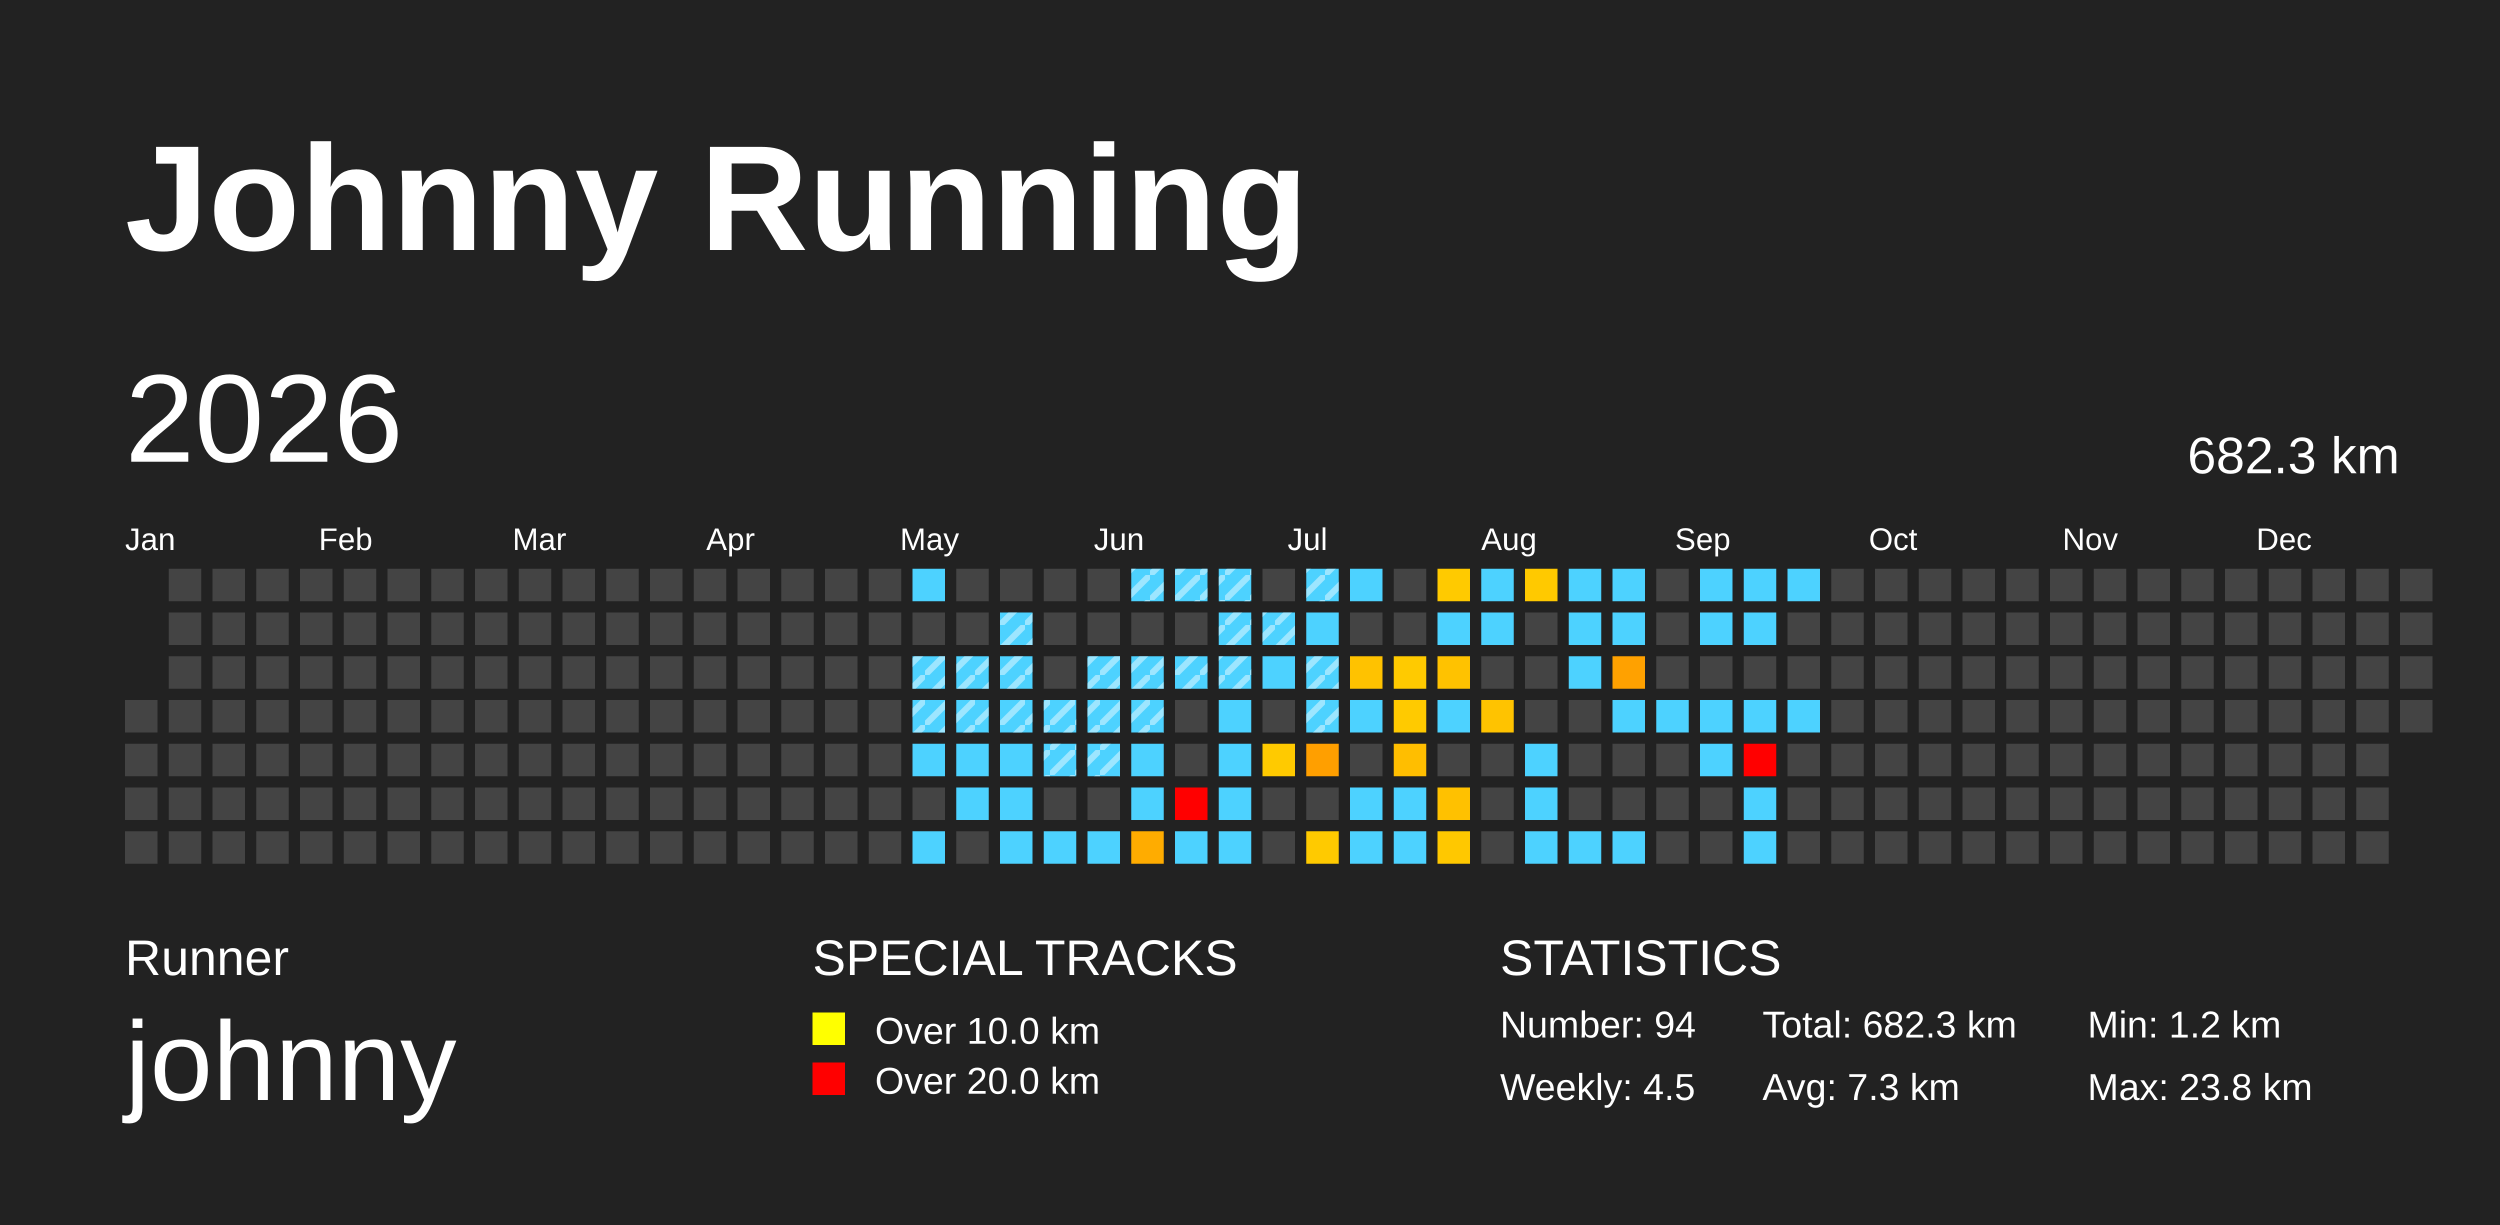
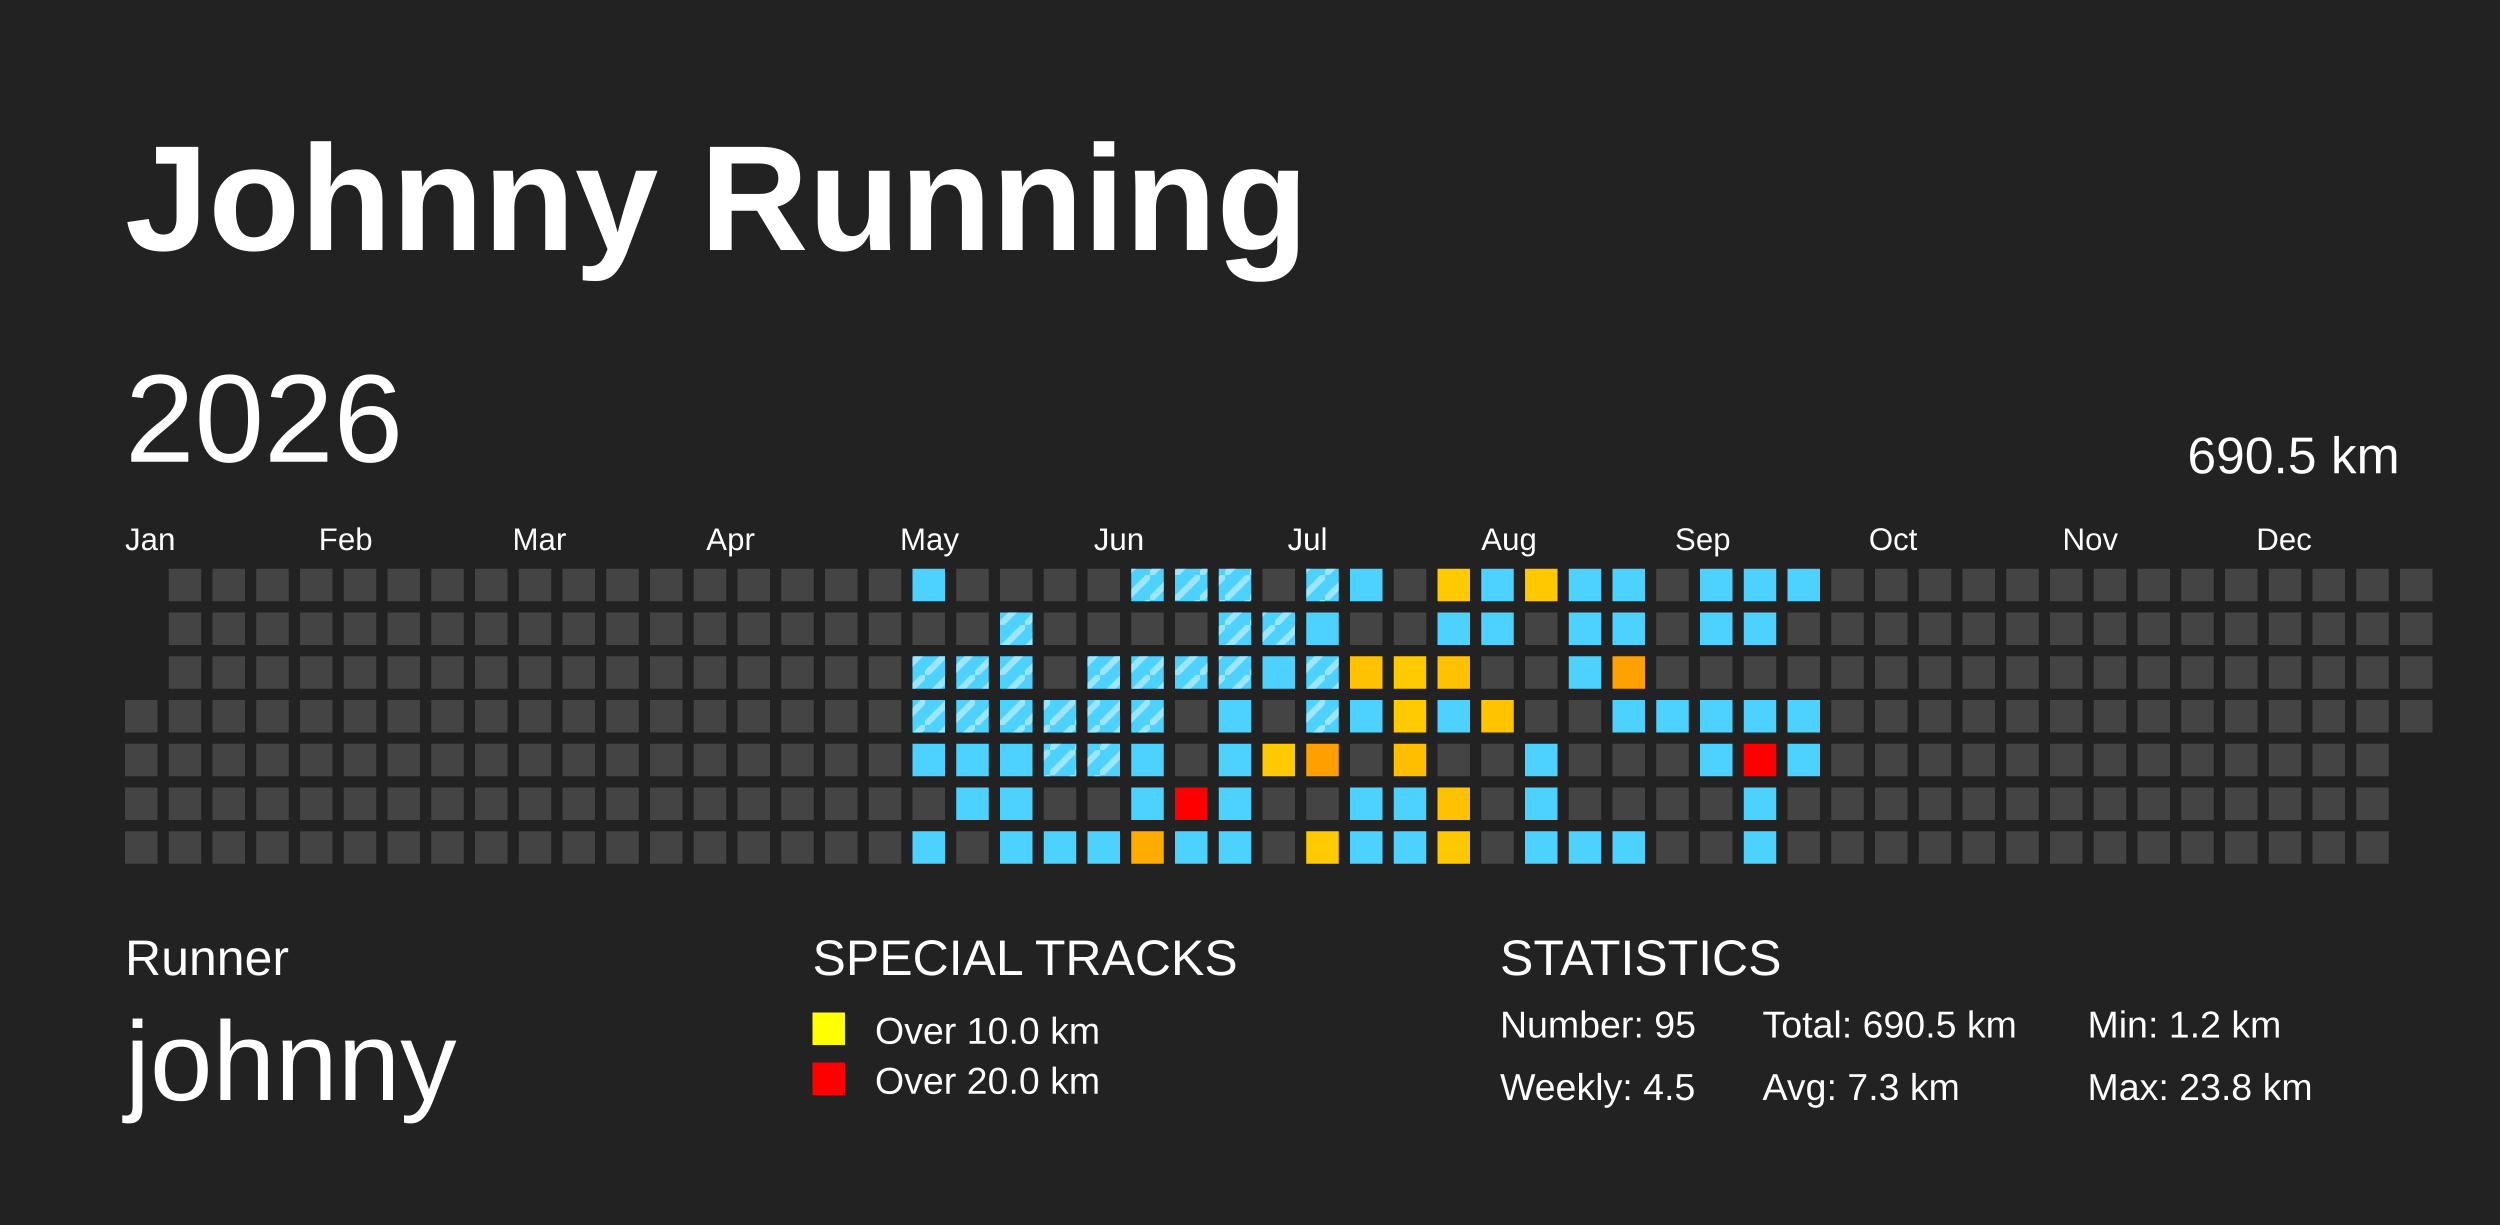
<svg xmlns="http://www.w3.org/2000/svg" baseProfile="full" height="98mm" version="1.1" viewBox="0,0,200,98" width="200mm">
  <defs>
    <pattern height="2" id="indoor-stripe" patternUnits="userSpaceOnUse" width="2">
      <line stroke="white" stroke-opacity="0.45" stroke-width="0.5" x1="0" x2="2" y1="2" y2="0" />
    </pattern>
  </defs>
  <rect fill="#222222" height="98" width="200" x="0" y="0" />
  <text fill="#FFFFFF" style="font-size:12px; font-family:Arial; font-weight:bold;" x="10" y="20">Johnny Running</text>
  <text fill="#FFFFFF" style="font-size:4px; font-family:Arial" x="10" y="78">Runner</text>
  <text fill="#FFFFFF" style="font-size:9px; font-family:Arial" x="10" y="88">johnny</text>
  <text fill="#FFFFFF" style="font-size:4px; font-family:Arial" x="65" y="78">SPECIAL TRACKS</text>
  <rect fill="yellow" height="2.6" width="2.6" x="65" y="81" />
  <text fill="#FFFFFF" style="font-size:3px; font-family:Arial" x="70" y="83.5">Over 10.0 km</text>
  <rect fill="red" height="2.6" width="2.6" x="65" y="85" />
  <text fill="#FFFFFF" style="font-size:3px; font-family:Arial" x="70" y="87.5">Over 20.0 km</text>
  <text fill="#FFFFFF" style="font-size:4px; font-family:Arial" x="120" y="78">STATISTICS</text>
-   <text fill="#FFFFFF" style="font-size:3px; font-family:Arial" x="120" y="83">Number: 94</text>
+   <text fill="#FFFFFF" style="font-size:3px; font-family:Arial" x="120" y="83">Number: 95</text>
  <text fill="#FFFFFF" style="font-size:3px; font-family:Arial" x="120" y="88">Weekly: 4.5</text>
-   <text fill="#FFFFFF" style="font-size:3px; font-family:Arial" x="141" y="83">Total: 682.3 km</text>
+   <text fill="#FFFFFF" style="font-size:3px; font-family:Arial" x="141" y="83">Total: 690.5 km</text>
  <text fill="#FFFFFF" style="font-size:3px; font-family:Arial" x="141" y="88">Avg: 7.3 km</text>
  <text fill="#FFFFFF" style="font-size:3px; font-family:Arial" x="167" y="83">Min: 1.2 km</text>
  <text fill="#FFFFFF" style="font-size:3px; font-family:Arial" x="167" y="88">Max: 23.8 km</text>
  <text dominant-baseline="hanging" fill="#FFFFFF" style="font-size:10.0px; font-family:Arial;" x="10" y="30">2026</text>
-   <text dominant-baseline="hanging" fill="#FFFFFF" style="font-size:4.125px; font-family:Arial;" x="175" y="35">682.3 km</text>
+   <text dominant-baseline="hanging" fill="#FFFFFF" style="font-size:4.125px; font-family:Arial;" x="175" y="35">690.5 km</text>
  <text fill="#FFFFFF" style="font-size:2.5px; font-family:Arial" x="10.0" y="44">Jan</text>
  <text fill="#FFFFFF" style="font-size:2.5px; font-family:Arial" x="25.5" y="44">Feb</text>
  <text fill="#FFFFFF" style="font-size:2.5px; font-family:Arial" x="41.0" y="44">Mar</text>
  <text fill="#FFFFFF" style="font-size:2.5px; font-family:Arial" x="56.5" y="44">Apr</text>
  <text fill="#FFFFFF" style="font-size:2.5px; font-family:Arial" x="72.0" y="44">May</text>
  <text fill="#FFFFFF" style="font-size:2.5px; font-family:Arial" x="87.5" y="44">Jun</text>
  <text fill="#FFFFFF" style="font-size:2.5px; font-family:Arial" x="103.0" y="44">Jul</text>
  <text fill="#FFFFFF" style="font-size:2.5px; font-family:Arial" x="118.5" y="44">Aug</text>
  <text fill="#FFFFFF" style="font-size:2.5px; font-family:Arial" x="134.0" y="44">Sep</text>
  <text fill="#FFFFFF" style="font-size:2.5px; font-family:Arial" x="149.5" y="44">Oct</text>
  <text fill="#FFFFFF" style="font-size:2.5px; font-family:Arial" x="165.0" y="44">Nov</text>
  <text fill="#FFFFFF" style="font-size:2.5px; font-family:Arial" x="180.5" y="44">Dec</text>
  <rect fill="#444444" height="2.6" width="2.6" x="10.0" y="56.0" />
  <rect fill="#444444" height="2.6" width="2.6" x="10.0" y="59.5" />
  <rect fill="#444444" height="2.6" width="2.6" x="10.0" y="63.0" />
  <rect fill="#444444" height="2.6" width="2.6" x="10.0" y="66.5" />
  <rect fill="#444444" height="2.6" width="2.6" x="13.5" y="45.5" />
  <rect fill="#444444" height="2.6" width="2.6" x="13.5" y="49.0" />
  <rect fill="#444444" height="2.6" width="2.6" x="13.5" y="52.5" />
  <rect fill="#444444" height="2.6" width="2.6" x="13.5" y="56.0" />
  <rect fill="#444444" height="2.6" width="2.6" x="13.5" y="59.5" />
  <rect fill="#444444" height="2.6" width="2.6" x="13.5" y="63.0" />
  <rect fill="#444444" height="2.6" width="2.6" x="13.5" y="66.5" />
  <rect fill="#444444" height="2.6" width="2.6" x="17.0" y="45.5" />
  <rect fill="#444444" height="2.6" width="2.6" x="17.0" y="49.0" />
  <rect fill="#444444" height="2.6" width="2.6" x="17.0" y="52.5" />
  <rect fill="#444444" height="2.6" width="2.6" x="17.0" y="56.0" />
  <rect fill="#444444" height="2.6" width="2.6" x="17.0" y="59.5" />
  <rect fill="#444444" height="2.6" width="2.6" x="17.0" y="63.0" />
  <rect fill="#444444" height="2.6" width="2.6" x="17.0" y="66.5" />
  <rect fill="#444444" height="2.6" width="2.6" x="20.5" y="45.5" />
  <rect fill="#444444" height="2.6" width="2.6" x="20.5" y="49.0" />
  <rect fill="#444444" height="2.6" width="2.6" x="20.5" y="52.5" />
  <rect fill="#444444" height="2.6" width="2.6" x="20.5" y="56.0" />
  <rect fill="#444444" height="2.6" width="2.6" x="20.5" y="59.5" />
  <rect fill="#444444" height="2.6" width="2.6" x="20.5" y="63.0" />
  <rect fill="#444444" height="2.6" width="2.6" x="20.5" y="66.5" />
  <rect fill="#444444" height="2.6" width="2.6" x="24.0" y="45.5" />
  <rect fill="#444444" height="2.6" width="2.6" x="24.0" y="49.0" />
  <rect fill="#444444" height="2.6" width="2.6" x="24.0" y="52.5" />
  <rect fill="#444444" height="2.6" width="2.6" x="24.0" y="56.0" />
  <rect fill="#444444" height="2.6" width="2.6" x="24.0" y="59.5" />
  <rect fill="#444444" height="2.6" width="2.6" x="24.0" y="63.0" />
  <rect fill="#444444" height="2.6" width="2.6" x="24.0" y="66.5" />
  <rect fill="#444444" height="2.6" width="2.6" x="27.5" y="45.5" />
  <rect fill="#444444" height="2.6" width="2.6" x="27.5" y="49.0" />
  <rect fill="#444444" height="2.6" width="2.6" x="27.5" y="52.5" />
  <rect fill="#444444" height="2.6" width="2.6" x="27.5" y="56.0" />
  <rect fill="#444444" height="2.6" width="2.6" x="27.5" y="59.5" />
  <rect fill="#444444" height="2.6" width="2.6" x="27.5" y="63.0" />
  <rect fill="#444444" height="2.6" width="2.6" x="27.5" y="66.5" />
  <rect fill="#444444" height="2.6" width="2.6" x="31.0" y="45.5" />
  <rect fill="#444444" height="2.6" width="2.6" x="31.0" y="49.0" />
  <rect fill="#444444" height="2.6" width="2.6" x="31.0" y="52.5" />
  <rect fill="#444444" height="2.6" width="2.6" x="31.0" y="56.0" />
  <rect fill="#444444" height="2.6" width="2.6" x="31.0" y="59.5" />
  <rect fill="#444444" height="2.6" width="2.6" x="31.0" y="63.0" />
  <rect fill="#444444" height="2.6" width="2.6" x="31.0" y="66.5" />
  <rect fill="#444444" height="2.6" width="2.6" x="34.5" y="45.5" />
  <rect fill="#444444" height="2.6" width="2.6" x="34.5" y="49.0" />
  <rect fill="#444444" height="2.6" width="2.6" x="34.5" y="52.5" />
  <rect fill="#444444" height="2.6" width="2.6" x="34.5" y="56.0" />
  <rect fill="#444444" height="2.6" width="2.6" x="34.5" y="59.5" />
  <rect fill="#444444" height="2.6" width="2.6" x="34.5" y="63.0" />
  <rect fill="#444444" height="2.6" width="2.6" x="34.5" y="66.5" />
  <rect fill="#444444" height="2.6" width="2.6" x="38.0" y="45.5" />
  <rect fill="#444444" height="2.6" width="2.6" x="38.0" y="49.0" />
  <rect fill="#444444" height="2.6" width="2.6" x="38.0" y="52.5" />
  <rect fill="#444444" height="2.6" width="2.6" x="38.0" y="56.0" />
  <rect fill="#444444" height="2.6" width="2.6" x="38.0" y="59.5" />
  <rect fill="#444444" height="2.6" width="2.6" x="38.0" y="63.0" />
  <rect fill="#444444" height="2.6" width="2.6" x="38.0" y="66.5" />
  <rect fill="#444444" height="2.6" width="2.6" x="41.5" y="45.5" />
  <rect fill="#444444" height="2.6" width="2.6" x="41.5" y="49.0" />
  <rect fill="#444444" height="2.6" width="2.6" x="41.5" y="52.5" />
  <rect fill="#444444" height="2.6" width="2.6" x="41.5" y="56.0" />
  <rect fill="#444444" height="2.6" width="2.6" x="41.5" y="59.5" />
  <rect fill="#444444" height="2.6" width="2.6" x="41.5" y="63.0" />
  <rect fill="#444444" height="2.6" width="2.6" x="41.5" y="66.5" />
  <rect fill="#444444" height="2.6" width="2.6" x="45.0" y="45.5" />
  <rect fill="#444444" height="2.6" width="2.6" x="45.0" y="49.0" />
  <rect fill="#444444" height="2.6" width="2.6" x="45.0" y="52.5" />
  <rect fill="#444444" height="2.6" width="2.6" x="45.0" y="56.0" />
  <rect fill="#444444" height="2.6" width="2.6" x="45.0" y="59.5" />
  <rect fill="#444444" height="2.6" width="2.6" x="45.0" y="63.0" />
  <rect fill="#444444" height="2.6" width="2.6" x="45.0" y="66.5" />
  <rect fill="#444444" height="2.6" width="2.6" x="48.5" y="45.5" />
  <rect fill="#444444" height="2.6" width="2.6" x="48.5" y="49.0" />
  <rect fill="#444444" height="2.6" width="2.6" x="48.5" y="52.5" />
  <rect fill="#444444" height="2.6" width="2.6" x="48.5" y="56.0" />
  <rect fill="#444444" height="2.6" width="2.6" x="48.5" y="59.5" />
  <rect fill="#444444" height="2.6" width="2.6" x="48.5" y="63.0" />
  <rect fill="#444444" height="2.6" width="2.6" x="48.5" y="66.5" />
  <rect fill="#444444" height="2.6" width="2.6" x="52.0" y="45.5" />
  <rect fill="#444444" height="2.6" width="2.6" x="52.0" y="49.0" />
  <rect fill="#444444" height="2.6" width="2.6" x="52.0" y="52.5" />
  <rect fill="#444444" height="2.6" width="2.6" x="52.0" y="56.0" />
  <rect fill="#444444" height="2.6" width="2.6" x="52.0" y="59.5" />
  <rect fill="#444444" height="2.6" width="2.6" x="52.0" y="63.0" />
  <rect fill="#444444" height="2.6" width="2.6" x="52.0" y="66.5" />
  <rect fill="#444444" height="2.6" width="2.6" x="55.5" y="45.5" />
  <rect fill="#444444" height="2.6" width="2.6" x="55.5" y="49.0" />
  <rect fill="#444444" height="2.6" width="2.6" x="55.5" y="52.5" />
  <rect fill="#444444" height="2.6" width="2.6" x="55.5" y="56.0" />
  <rect fill="#444444" height="2.6" width="2.6" x="55.5" y="59.5" />
  <rect fill="#444444" height="2.6" width="2.6" x="55.5" y="63.0" />
  <rect fill="#444444" height="2.6" width="2.6" x="55.5" y="66.5" />
  <rect fill="#444444" height="2.6" width="2.6" x="59.0" y="45.5" />
  <rect fill="#444444" height="2.6" width="2.6" x="59.0" y="49.0" />
  <rect fill="#444444" height="2.6" width="2.6" x="59.0" y="52.5" />
  <rect fill="#444444" height="2.6" width="2.6" x="59.0" y="56.0" />
  <rect fill="#444444" height="2.6" width="2.6" x="59.0" y="59.5" />
  <rect fill="#444444" height="2.6" width="2.6" x="59.0" y="63.0" />
  <rect fill="#444444" height="2.6" width="2.6" x="59.0" y="66.5" />
  <rect fill="#444444" height="2.6" width="2.6" x="62.5" y="45.5" />
  <rect fill="#444444" height="2.6" width="2.6" x="62.5" y="49.0" />
  <rect fill="#444444" height="2.6" width="2.6" x="62.5" y="52.5" />
  <rect fill="#444444" height="2.6" width="2.6" x="62.5" y="56.0" />
  <rect fill="#444444" height="2.6" width="2.6" x="62.5" y="59.5" />
  <rect fill="#444444" height="2.6" width="2.6" x="62.5" y="63.0" />
  <rect fill="#444444" height="2.6" width="2.6" x="62.5" y="66.5" />
  <rect fill="#444444" height="2.6" width="2.6" x="66.0" y="45.5" />
  <rect fill="#444444" height="2.6" width="2.6" x="66.0" y="49.0" />
  <rect fill="#444444" height="2.6" width="2.6" x="66.0" y="52.5" />
  <rect fill="#444444" height="2.6" width="2.6" x="66.0" y="56.0" />
  <rect fill="#444444" height="2.6" width="2.6" x="66.0" y="59.5" />
  <rect fill="#444444" height="2.6" width="2.6" x="66.0" y="63.0" />
  <rect fill="#444444" height="2.6" width="2.6" x="66.0" y="66.5" />
  <rect fill="#444444" height="2.6" width="2.6" x="69.5" y="45.5" />
  <rect fill="#444444" height="2.6" width="2.6" x="69.5" y="49.0" />
  <rect fill="#444444" height="2.6" width="2.6" x="69.5" y="52.5" />
  <rect fill="#444444" height="2.6" width="2.6" x="69.5" y="56.0" />
  <rect fill="#444444" height="2.6" width="2.6" x="69.5" y="59.5" />
  <rect fill="#444444" height="2.6" width="2.6" x="69.5" y="63.0" />
  <rect fill="#444444" height="2.6" width="2.6" x="69.5" y="66.5" />
  <rect fill="#4dd2ff" height="2.6" width="2.6" x="73.0" y="45.5" />
  <rect fill="#444444" height="2.6" width="2.6" x="73.0" y="49.0" />
  <rect fill="#4dd2ff" height="2.6" width="2.6" x="73.0" y="52.5" />
  <rect fill="url(#indoor-stripe)" height="2.6" style="pointer-events: none;" width="2.6" x="73.0" y="52.5" />
  <rect fill="#4dd2ff" height="2.6" width="2.6" x="73.0" y="56.0" />
  <rect fill="url(#indoor-stripe)" height="2.6" style="pointer-events: none;" width="2.6" x="73.0" y="56.0" />
  <rect fill="#4dd2ff" height="2.6" width="2.6" x="73.0" y="59.5" />
  <rect fill="#444444" height="2.6" width="2.6" x="73.0" y="63.0" />
  <rect fill="#4dd2ff" height="2.6" width="2.6" x="73.0" y="66.5" />
  <rect fill="#444444" height="2.6" width="2.6" x="76.5" y="45.5" />
  <rect fill="#444444" height="2.6" width="2.6" x="76.5" y="49.0" />
  <rect fill="#4dd2ff" height="2.6" width="2.6" x="76.5" y="52.5" />
  <rect fill="url(#indoor-stripe)" height="2.6" style="pointer-events: none;" width="2.6" x="76.5" y="52.5" />
  <rect fill="#4dd2ff" height="2.6" width="2.6" x="76.5" y="56.0" />
  <rect fill="url(#indoor-stripe)" height="2.6" style="pointer-events: none;" width="2.6" x="76.5" y="56.0" />
  <rect fill="#4dd2ff" height="2.6" width="2.6" x="76.5" y="59.5" />
  <rect fill="#4dd2ff" height="2.6" width="2.6" x="76.5" y="63.0" />
  <rect fill="#444444" height="2.6" width="2.6" x="76.5" y="66.5" />
  <rect fill="#444444" height="2.6" width="2.6" x="80.0" y="45.5" />
  <rect fill="#4dd2ff" height="2.6" width="2.6" x="80.0" y="49.0" />
  <rect fill="url(#indoor-stripe)" height="2.6" style="pointer-events: none;" width="2.6" x="80.0" y="49.0" />
  <rect fill="#4dd2ff" height="2.6" width="2.6" x="80.0" y="52.5" />
  <rect fill="url(#indoor-stripe)" height="2.6" style="pointer-events: none;" width="2.6" x="80.0" y="52.5" />
  <rect fill="#4dd2ff" height="2.6" width="2.6" x="80.0" y="56.0" />
  <rect fill="url(#indoor-stripe)" height="2.6" style="pointer-events: none;" width="2.6" x="80.0" y="56.0" />
  <rect fill="#4dd2ff" height="2.6" width="2.6" x="80.0" y="59.5" />
  <rect fill="#4dd2ff" height="2.6" width="2.6" x="80.0" y="63.0" />
  <rect fill="#4dd2ff" height="2.6" width="2.6" x="80.0" y="66.5" />
  <rect fill="#444444" height="2.6" width="2.6" x="83.5" y="45.5" />
  <rect fill="#444444" height="2.6" width="2.6" x="83.5" y="49.0" />
  <rect fill="#444444" height="2.6" width="2.6" x="83.5" y="52.5" />
  <rect fill="#4dd2ff" height="2.6" width="2.6" x="83.5" y="56.0" />
  <rect fill="url(#indoor-stripe)" height="2.6" style="pointer-events: none;" width="2.6" x="83.5" y="56.0" />
  <rect fill="#4dd2ff" height="2.6" width="2.6" x="83.5" y="59.5" />
  <rect fill="url(#indoor-stripe)" height="2.6" style="pointer-events: none;" width="2.6" x="83.5" y="59.5" />
  <rect fill="#444444" height="2.6" width="2.6" x="83.5" y="63.0" />
  <rect fill="#4dd2ff" height="2.6" width="2.6" x="83.5" y="66.5" />
  <rect fill="#444444" height="2.6" width="2.6" x="87.0" y="45.5" />
  <rect fill="#444444" height="2.6" width="2.6" x="87.0" y="49.0" />
  <rect fill="#4dd2ff" height="2.6" width="2.6" x="87.0" y="52.5" />
  <rect fill="url(#indoor-stripe)" height="2.6" style="pointer-events: none;" width="2.6" x="87.0" y="52.5" />
  <rect fill="#4dd2ff" height="2.6" width="2.6" x="87.0" y="56.0" />
  <rect fill="url(#indoor-stripe)" height="2.6" style="pointer-events: none;" width="2.6" x="87.0" y="56.0" />
  <rect fill="#4dd2ff" height="2.6" width="2.6" x="87.0" y="59.5" />
  <rect fill="url(#indoor-stripe)" height="2.6" style="pointer-events: none;" width="2.6" x="87.0" y="59.5" />
  <rect fill="#444444" height="2.6" width="2.6" x="87.0" y="63.0" />
  <rect fill="#4dd2ff" height="2.6" width="2.6" x="87.0" y="66.5" />
  <rect fill="#4dd2ff" height="2.6" width="2.6" x="90.5" y="45.5" />
  <rect fill="url(#indoor-stripe)" height="2.6" style="pointer-events: none;" width="2.6" x="90.5" y="45.5" />
  <rect fill="#444444" height="2.6" width="2.6" x="90.5" y="49.0" />
  <rect fill="#4dd2ff" height="2.6" width="2.6" x="90.5" y="52.5" />
  <rect fill="url(#indoor-stripe)" height="2.6" style="pointer-events: none;" width="2.6" x="90.5" y="52.5" />
  <rect fill="#4dd2ff" height="2.6" width="2.6" x="90.5" y="56.0" />
  <rect fill="url(#indoor-stripe)" height="2.6" style="pointer-events: none;" width="2.6" x="90.5" y="56.0" />
  <rect fill="#4dd2ff" height="2.6" width="2.6" x="90.5" y="59.5" />
  <rect fill="#4dd2ff" height="2.6" width="2.6" x="90.5" y="63.0" />
  <rect fill="#ffac00" height="2.6" width="2.6" x="90.5" y="66.5" />
  <rect fill="#4dd2ff" height="2.6" width="2.6" x="94.0" y="45.5" />
  <rect fill="url(#indoor-stripe)" height="2.6" style="pointer-events: none;" width="2.6" x="94.0" y="45.5" />
  <rect fill="#444444" height="2.6" width="2.6" x="94.0" y="49.0" />
  <rect fill="#4dd2ff" height="2.6" width="2.6" x="94.0" y="52.5" />
  <rect fill="url(#indoor-stripe)" height="2.6" style="pointer-events: none;" width="2.6" x="94.0" y="52.5" />
  <rect fill="#444444" height="2.6" width="2.6" x="94.0" y="56.0" />
  <rect fill="#444444" height="2.6" width="2.6" x="94.0" y="59.5" />
  <rect fill="red" height="2.6" width="2.6" x="94.0" y="63.0" />
  <rect fill="#4dd2ff" height="2.6" width="2.6" x="94.0" y="66.5" />
  <rect fill="#4dd2ff" height="2.6" width="2.6" x="97.5" y="45.5" />
  <rect fill="url(#indoor-stripe)" height="2.6" style="pointer-events: none;" width="2.6" x="97.5" y="45.5" />
  <rect fill="#4dd2ff" height="2.6" width="2.6" x="97.5" y="49.0" />
  <rect fill="url(#indoor-stripe)" height="2.6" style="pointer-events: none;" width="2.6" x="97.5" y="49.0" />
  <rect fill="#4dd2ff" height="2.6" width="2.6" x="97.5" y="52.5" />
  <rect fill="url(#indoor-stripe)" height="2.6" style="pointer-events: none;" width="2.6" x="97.5" y="52.5" />
  <rect fill="#4dd2ff" height="2.6" width="2.6" x="97.5" y="56.0" />
  <rect fill="#4dd2ff" height="2.6" width="2.6" x="97.5" y="59.5" />
  <rect fill="#4dd2ff" height="2.6" width="2.6" x="97.5" y="63.0" />
  <rect fill="#4dd2ff" height="2.6" width="2.6" x="97.5" y="66.5" />
  <rect fill="#444444" height="2.6" width="2.6" x="101.0" y="45.5" />
  <rect fill="#4dd2ff" height="2.6" width="2.6" x="101.0" y="49.0" />
  <rect fill="url(#indoor-stripe)" height="2.6" style="pointer-events: none;" width="2.6" x="101.0" y="49.0" />
  <rect fill="#4dd2ff" height="2.6" width="2.6" x="101.0" y="52.5" />
  <rect fill="#444444" height="2.6" width="2.6" x="101.0" y="56.0" />
  <rect fill="#ffca00" height="2.6" width="2.6" x="101.0" y="59.5" />
  <rect fill="#444444" height="2.6" width="2.6" x="101.0" y="63.0" />
  <rect fill="#444444" height="2.6" width="2.6" x="101.0" y="66.5" />
  <rect fill="#4dd2ff" height="2.6" width="2.6" x="104.5" y="45.5" />
  <rect fill="url(#indoor-stripe)" height="2.6" style="pointer-events: none;" width="2.6" x="104.5" y="45.5" />
  <rect fill="#4dd2ff" height="2.6" width="2.6" x="104.5" y="49.0" />
  <rect fill="#4dd2ff" height="2.6" width="2.6" x="104.5" y="52.5" />
  <rect fill="url(#indoor-stripe)" height="2.6" style="pointer-events: none;" width="2.6" x="104.5" y="52.5" />
  <rect fill="#4dd2ff" height="2.6" width="2.6" x="104.5" y="56.0" />
  <rect fill="url(#indoor-stripe)" height="2.6" style="pointer-events: none;" width="2.6" x="104.5" y="56.0" />
  <rect fill="#ff9f00" height="2.6" width="2.6" x="104.5" y="59.5" />
  <rect fill="#444444" height="2.6" width="2.6" x="104.5" y="63.0" />
  <rect fill="#ffca00" height="2.6" width="2.6" x="104.5" y="66.5" />
  <rect fill="#4dd2ff" height="2.6" width="2.6" x="108.0" y="45.5" />
  <rect fill="#444444" height="2.6" width="2.6" x="108.0" y="49.0" />
  <rect fill="#ffc200" height="2.6" width="2.6" x="108.0" y="52.5" />
  <rect fill="#4dd2ff" height="2.6" width="2.6" x="108.0" y="56.0" />
  <rect fill="#444444" height="2.6" width="2.6" x="108.0" y="59.5" />
  <rect fill="#4dd2ff" height="2.6" width="2.6" x="108.0" y="63.0" />
  <rect fill="#4dd2ff" height="2.6" width="2.6" x="108.0" y="66.5" />
  <rect fill="#444444" height="2.6" width="2.6" x="111.5" y="45.5" />
  <rect fill="#444444" height="2.6" width="2.6" x="111.5" y="49.0" />
  <rect fill="#ffca00" height="2.6" width="2.6" x="111.5" y="52.5" />
  <rect fill="#ffca00" height="2.6" width="2.6" x="111.5" y="56.0" />
  <rect fill="#ffbe00" height="2.6" width="2.6" x="111.5" y="59.5" />
  <rect fill="#4dd2ff" height="2.6" width="2.6" x="111.5" y="63.0" />
  <rect fill="#4dd2ff" height="2.6" width="2.6" x="111.5" y="66.5" />
  <rect fill="#ffca00" height="2.6" width="2.6" x="115.0" y="45.5" />
  <rect fill="#4dd2ff" height="2.6" width="2.6" x="115.0" y="49.0" />
  <rect fill="#ffc200" height="2.6" width="2.6" x="115.0" y="52.5" />
  <rect fill="#4dd2ff" height="2.6" width="2.6" x="115.0" y="56.0" />
  <rect fill="#444444" height="2.6" width="2.6" x="115.0" y="59.5" />
  <rect fill="#ffc100" height="2.6" width="2.6" x="115.0" y="63.0" />
  <rect fill="#ffc800" height="2.6" width="2.6" x="115.0" y="66.5" />
  <rect fill="#4dd2ff" height="2.6" width="2.6" x="118.5" y="45.5" />
  <rect fill="#4dd2ff" height="2.6" width="2.6" x="118.5" y="49.0" />
  <rect fill="#444444" height="2.6" width="2.6" x="118.5" y="52.5" />
  <rect fill="#ffc300" height="2.6" width="2.6" x="118.5" y="56.0" />
  <rect fill="#444444" height="2.6" width="2.6" x="118.5" y="59.5" />
  <rect fill="#444444" height="2.6" width="2.6" x="118.5" y="63.0" />
  <rect fill="#444444" height="2.6" width="2.6" x="118.5" y="66.5" />
  <rect fill="#ffc900" height="2.6" width="2.6" x="122.0" y="45.5" />
  <rect fill="#444444" height="2.6" width="2.6" x="122.0" y="49.0" />
  <rect fill="#444444" height="2.6" width="2.6" x="122.0" y="52.5" />
  <rect fill="#444444" height="2.6" width="2.6" x="122.0" y="56.0" />
  <rect fill="#4dd2ff" height="2.6" width="2.6" x="122.0" y="59.5" />
  <rect fill="#4dd2ff" height="2.6" width="2.6" x="122.0" y="63.0" />
  <rect fill="#4dd2ff" height="2.6" width="2.6" x="122.0" y="66.5" />
  <rect fill="#4dd2ff" height="2.6" width="2.6" x="125.5" y="45.5" />
  <rect fill="#4dd2ff" height="2.6" width="2.6" x="125.5" y="49.0" />
  <rect fill="#4dd2ff" height="2.6" width="2.6" x="125.5" y="52.5" />
  <rect fill="#444444" height="2.6" width="2.6" x="125.5" y="56.0" />
  <rect fill="#444444" height="2.6" width="2.6" x="125.5" y="59.5" />
  <rect fill="#444444" height="2.6" width="2.6" x="125.5" y="63.0" />
  <rect fill="#4dd2ff" height="2.6" width="2.6" x="125.5" y="66.5" />
  <rect fill="#4dd2ff" height="2.6" width="2.6" x="129.0" y="45.5" />
  <rect fill="#4dd2ff" height="2.6" width="2.6" x="129.0" y="49.0" />
  <rect fill="#ffa100" height="2.6" width="2.6" x="129.0" y="52.5" />
  <rect fill="#4dd2ff" height="2.6" width="2.6" x="129.0" y="56.0" />
  <rect fill="#444444" height="2.6" width="2.6" x="129.0" y="59.5" />
  <rect fill="#444444" height="2.6" width="2.6" x="129.0" y="63.0" />
  <rect fill="#4dd2ff" height="2.6" width="2.6" x="129.0" y="66.5" />
  <rect fill="#444444" height="2.6" width="2.6" x="132.5" y="45.5" />
  <rect fill="#444444" height="2.6" width="2.6" x="132.5" y="49.0" />
  <rect fill="#444444" height="2.6" width="2.6" x="132.5" y="52.5" />
  <rect fill="#4dd2ff" height="2.6" width="2.6" x="132.5" y="56.0" />
  <rect fill="#444444" height="2.6" width="2.6" x="132.5" y="59.5" />
  <rect fill="#444444" height="2.6" width="2.6" x="132.5" y="63.0" />
  <rect fill="#444444" height="2.6" width="2.6" x="132.5" y="66.5" />
  <rect fill="#4dd2ff" height="2.6" width="2.6" x="136.0" y="45.5" />
  <rect fill="#4dd2ff" height="2.6" width="2.6" x="136.0" y="49.0" />
  <rect fill="#444444" height="2.6" width="2.6" x="136.0" y="52.5" />
  <rect fill="#4dd2ff" height="2.6" width="2.6" x="136.0" y="56.0" />
  <rect fill="#4dd2ff" height="2.6" width="2.6" x="136.0" y="59.5" />
  <rect fill="#444444" height="2.6" width="2.6" x="136.0" y="63.0" />
  <rect fill="#444444" height="2.6" width="2.6" x="136.0" y="66.5" />
  <rect fill="#4dd2ff" height="2.6" width="2.6" x="139.5" y="45.5" />
  <rect fill="#4dd2ff" height="2.6" width="2.6" x="139.5" y="49.0" />
  <rect fill="#444444" height="2.6" width="2.6" x="139.5" y="52.5" />
  <rect fill="#4dd2ff" height="2.6" width="2.6" x="139.5" y="56.0" />
  <rect fill="red" height="2.6" width="2.6" x="139.5" y="59.5" />
  <rect fill="#4dd2ff" height="2.6" width="2.6" x="139.5" y="63.0" />
  <rect fill="#4dd2ff" height="2.6" width="2.6" x="139.5" y="66.5" />
  <rect fill="#4dd2ff" height="2.6" width="2.6" x="143.0" y="45.5" />
  <rect fill="#444444" height="2.6" width="2.6" x="143.0" y="49.0" />
  <rect fill="#444444" height="2.6" width="2.6" x="143.0" y="52.5" />
  <rect fill="#4dd2ff" height="2.6" width="2.6" x="143.0" y="56.0" />
-   <rect fill="#444444" height="2.6" width="2.6" x="143.0" y="59.5" />
+   <rect fill="#4dd2ff" height="2.6" width="2.6" x="143.0" y="59.5" />
  <rect fill="#444444" height="2.6" width="2.6" x="143.0" y="63.0" />
  <rect fill="#444444" height="2.6" width="2.6" x="143.0" y="66.5" />
  <rect fill="#444444" height="2.6" width="2.6" x="146.5" y="45.5" />
  <rect fill="#444444" height="2.6" width="2.6" x="146.5" y="49.0" />
  <rect fill="#444444" height="2.6" width="2.6" x="146.5" y="52.5" />
  <rect fill="#444444" height="2.6" width="2.6" x="146.5" y="56.0" />
  <rect fill="#444444" height="2.6" width="2.6" x="146.5" y="59.5" />
  <rect fill="#444444" height="2.6" width="2.6" x="146.5" y="63.0" />
  <rect fill="#444444" height="2.6" width="2.6" x="146.5" y="66.5" />
  <rect fill="#444444" height="2.6" width="2.6" x="150.0" y="45.5" />
  <rect fill="#444444" height="2.6" width="2.6" x="150.0" y="49.0" />
  <rect fill="#444444" height="2.6" width="2.6" x="150.0" y="52.5" />
  <rect fill="#444444" height="2.6" width="2.6" x="150.0" y="56.0" />
  <rect fill="#444444" height="2.6" width="2.6" x="150.0" y="59.5" />
  <rect fill="#444444" height="2.6" width="2.6" x="150.0" y="63.0" />
  <rect fill="#444444" height="2.6" width="2.6" x="150.0" y="66.5" />
  <rect fill="#444444" height="2.6" width="2.6" x="153.5" y="45.5" />
  <rect fill="#444444" height="2.6" width="2.6" x="153.5" y="49.0" />
  <rect fill="#444444" height="2.6" width="2.6" x="153.5" y="52.5" />
  <rect fill="#444444" height="2.6" width="2.6" x="153.5" y="56.0" />
  <rect fill="#444444" height="2.6" width="2.6" x="153.5" y="59.5" />
  <rect fill="#444444" height="2.6" width="2.6" x="153.5" y="63.0" />
  <rect fill="#444444" height="2.6" width="2.6" x="153.5" y="66.5" />
  <rect fill="#444444" height="2.6" width="2.6" x="157.0" y="45.5" />
  <rect fill="#444444" height="2.6" width="2.6" x="157.0" y="49.0" />
  <rect fill="#444444" height="2.6" width="2.6" x="157.0" y="52.5" />
  <rect fill="#444444" height="2.6" width="2.6" x="157.0" y="56.0" />
  <rect fill="#444444" height="2.6" width="2.6" x="157.0" y="59.5" />
  <rect fill="#444444" height="2.6" width="2.6" x="157.0" y="63.0" />
  <rect fill="#444444" height="2.6" width="2.6" x="157.0" y="66.5" />
  <rect fill="#444444" height="2.6" width="2.6" x="160.5" y="45.5" />
  <rect fill="#444444" height="2.6" width="2.6" x="160.5" y="49.0" />
  <rect fill="#444444" height="2.6" width="2.6" x="160.5" y="52.5" />
  <rect fill="#444444" height="2.6" width="2.6" x="160.5" y="56.0" />
  <rect fill="#444444" height="2.6" width="2.6" x="160.5" y="59.5" />
  <rect fill="#444444" height="2.6" width="2.6" x="160.5" y="63.0" />
  <rect fill="#444444" height="2.6" width="2.6" x="160.5" y="66.5" />
  <rect fill="#444444" height="2.6" width="2.6" x="164.0" y="45.5" />
  <rect fill="#444444" height="2.6" width="2.6" x="164.0" y="49.0" />
  <rect fill="#444444" height="2.6" width="2.6" x="164.0" y="52.5" />
  <rect fill="#444444" height="2.6" width="2.6" x="164.0" y="56.0" />
  <rect fill="#444444" height="2.6" width="2.6" x="164.0" y="59.5" />
  <rect fill="#444444" height="2.6" width="2.6" x="164.0" y="63.0" />
  <rect fill="#444444" height="2.6" width="2.6" x="164.0" y="66.5" />
  <rect fill="#444444" height="2.6" width="2.6" x="167.5" y="45.5" />
  <rect fill="#444444" height="2.6" width="2.6" x="167.5" y="49.0" />
  <rect fill="#444444" height="2.6" width="2.6" x="167.5" y="52.5" />
  <rect fill="#444444" height="2.6" width="2.6" x="167.5" y="56.0" />
  <rect fill="#444444" height="2.6" width="2.6" x="167.5" y="59.5" />
  <rect fill="#444444" height="2.6" width="2.6" x="167.5" y="63.0" />
  <rect fill="#444444" height="2.6" width="2.6" x="167.5" y="66.5" />
  <rect fill="#444444" height="2.6" width="2.6" x="171.0" y="45.5" />
  <rect fill="#444444" height="2.6" width="2.6" x="171.0" y="49.0" />
  <rect fill="#444444" height="2.6" width="2.6" x="171.0" y="52.5" />
  <rect fill="#444444" height="2.6" width="2.6" x="171.0" y="56.0" />
  <rect fill="#444444" height="2.6" width="2.6" x="171.0" y="59.5" />
  <rect fill="#444444" height="2.6" width="2.6" x="171.0" y="63.0" />
  <rect fill="#444444" height="2.6" width="2.6" x="171.0" y="66.5" />
  <rect fill="#444444" height="2.6" width="2.6" x="174.5" y="45.5" />
  <rect fill="#444444" height="2.6" width="2.6" x="174.5" y="49.0" />
  <rect fill="#444444" height="2.6" width="2.6" x="174.5" y="52.5" />
  <rect fill="#444444" height="2.6" width="2.6" x="174.5" y="56.0" />
  <rect fill="#444444" height="2.6" width="2.6" x="174.5" y="59.5" />
  <rect fill="#444444" height="2.6" width="2.6" x="174.5" y="63.0" />
  <rect fill="#444444" height="2.6" width="2.6" x="174.5" y="66.5" />
  <rect fill="#444444" height="2.6" width="2.6" x="178.0" y="45.5" />
  <rect fill="#444444" height="2.6" width="2.6" x="178.0" y="49.0" />
  <rect fill="#444444" height="2.6" width="2.6" x="178.0" y="52.5" />
  <rect fill="#444444" height="2.6" width="2.6" x="178.0" y="56.0" />
  <rect fill="#444444" height="2.6" width="2.6" x="178.0" y="59.5" />
  <rect fill="#444444" height="2.6" width="2.6" x="178.0" y="63.0" />
  <rect fill="#444444" height="2.6" width="2.6" x="178.0" y="66.5" />
  <rect fill="#444444" height="2.6" width="2.6" x="181.5" y="45.5" />
  <rect fill="#444444" height="2.6" width="2.6" x="181.5" y="49.0" />
  <rect fill="#444444" height="2.6" width="2.6" x="181.5" y="52.5" />
  <rect fill="#444444" height="2.6" width="2.6" x="181.5" y="56.0" />
  <rect fill="#444444" height="2.6" width="2.6" x="181.5" y="59.5" />
  <rect fill="#444444" height="2.6" width="2.6" x="181.5" y="63.0" />
  <rect fill="#444444" height="2.6" width="2.6" x="181.5" y="66.5" />
  <rect fill="#444444" height="2.6" width="2.6" x="185.0" y="45.5" />
  <rect fill="#444444" height="2.6" width="2.6" x="185.0" y="49.0" />
  <rect fill="#444444" height="2.6" width="2.6" x="185.0" y="52.5" />
  <rect fill="#444444" height="2.6" width="2.6" x="185.0" y="56.0" />
  <rect fill="#444444" height="2.6" width="2.6" x="185.0" y="59.5" />
  <rect fill="#444444" height="2.6" width="2.6" x="185.0" y="63.0" />
  <rect fill="#444444" height="2.6" width="2.6" x="185.0" y="66.5" />
  <rect fill="#444444" height="2.6" width="2.6" x="188.5" y="45.5" />
  <rect fill="#444444" height="2.6" width="2.6" x="188.5" y="49.0" />
  <rect fill="#444444" height="2.6" width="2.6" x="188.5" y="52.5" />
  <rect fill="#444444" height="2.6" width="2.6" x="188.5" y="56.0" />
  <rect fill="#444444" height="2.6" width="2.6" x="188.5" y="59.5" />
  <rect fill="#444444" height="2.6" width="2.6" x="188.5" y="63.0" />
  <rect fill="#444444" height="2.6" width="2.6" x="188.5" y="66.5" />
  <rect fill="#444444" height="2.6" width="2.6" x="192.0" y="45.5" />
  <rect fill="#444444" height="2.6" width="2.6" x="192.0" y="49.0" />
  <rect fill="#444444" height="2.6" width="2.6" x="192.0" y="52.5" />
  <rect fill="#444444" height="2.6" width="2.6" x="192.0" y="56.0" />
</svg>
